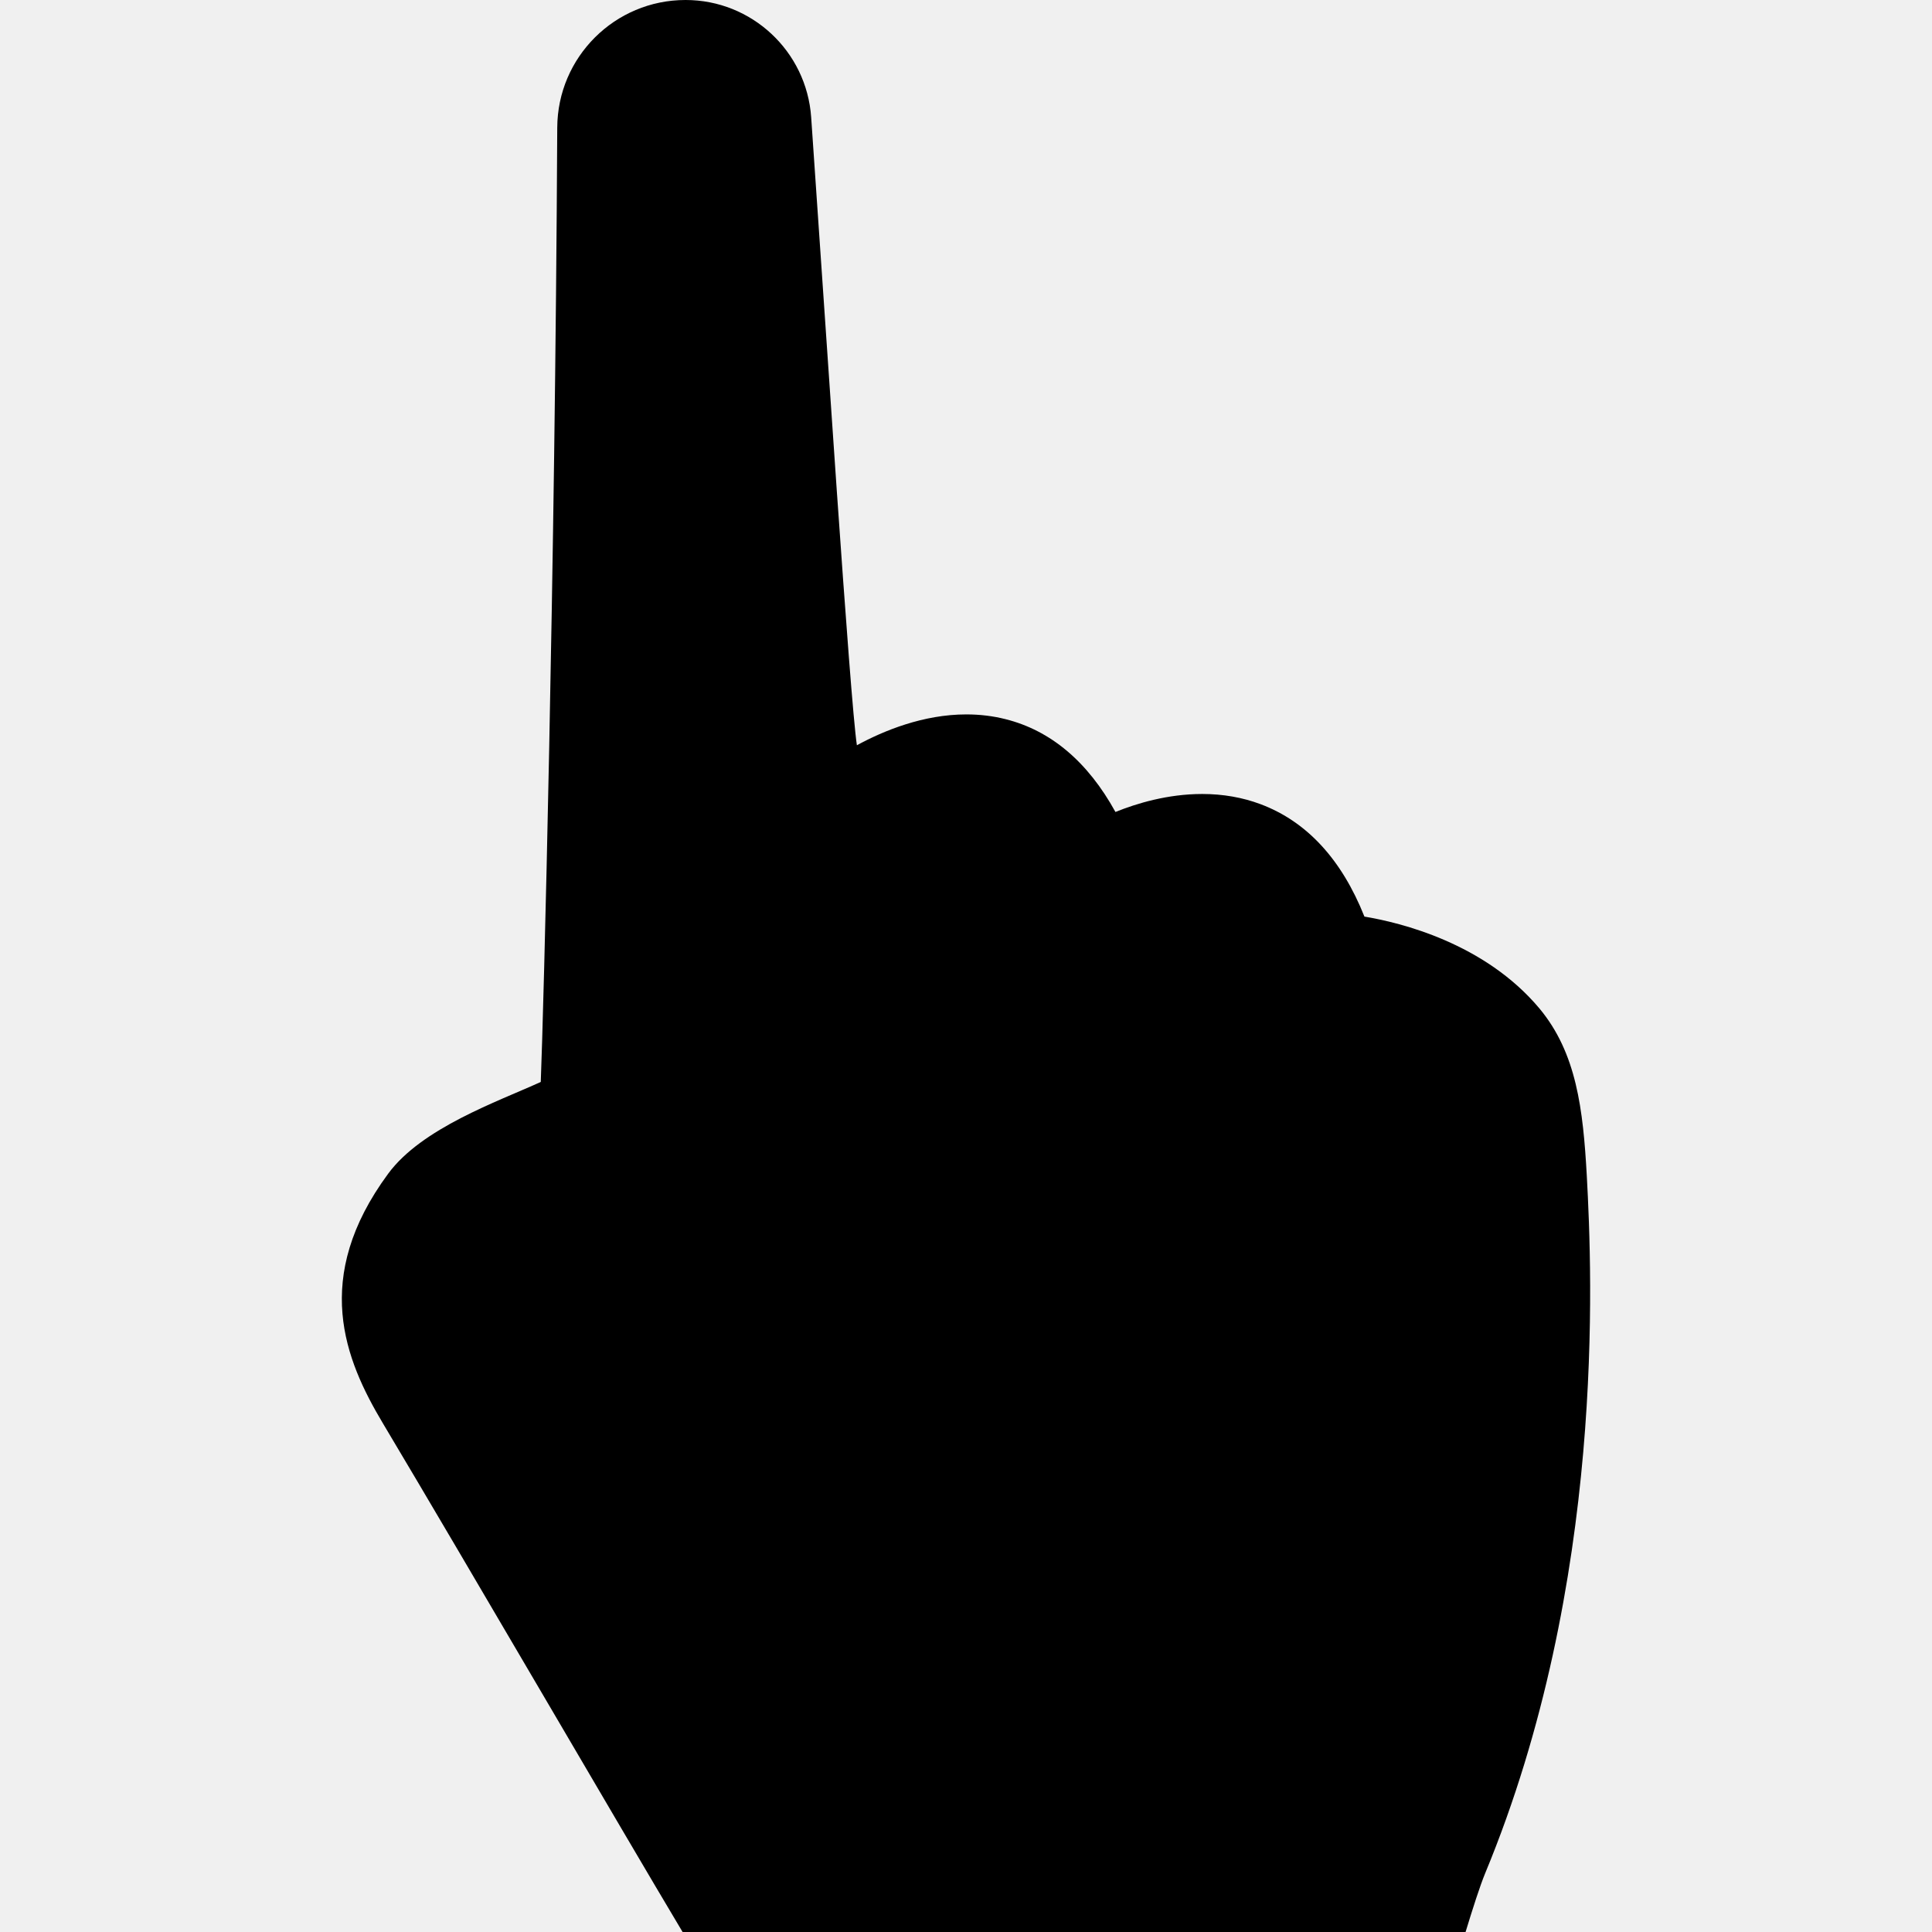
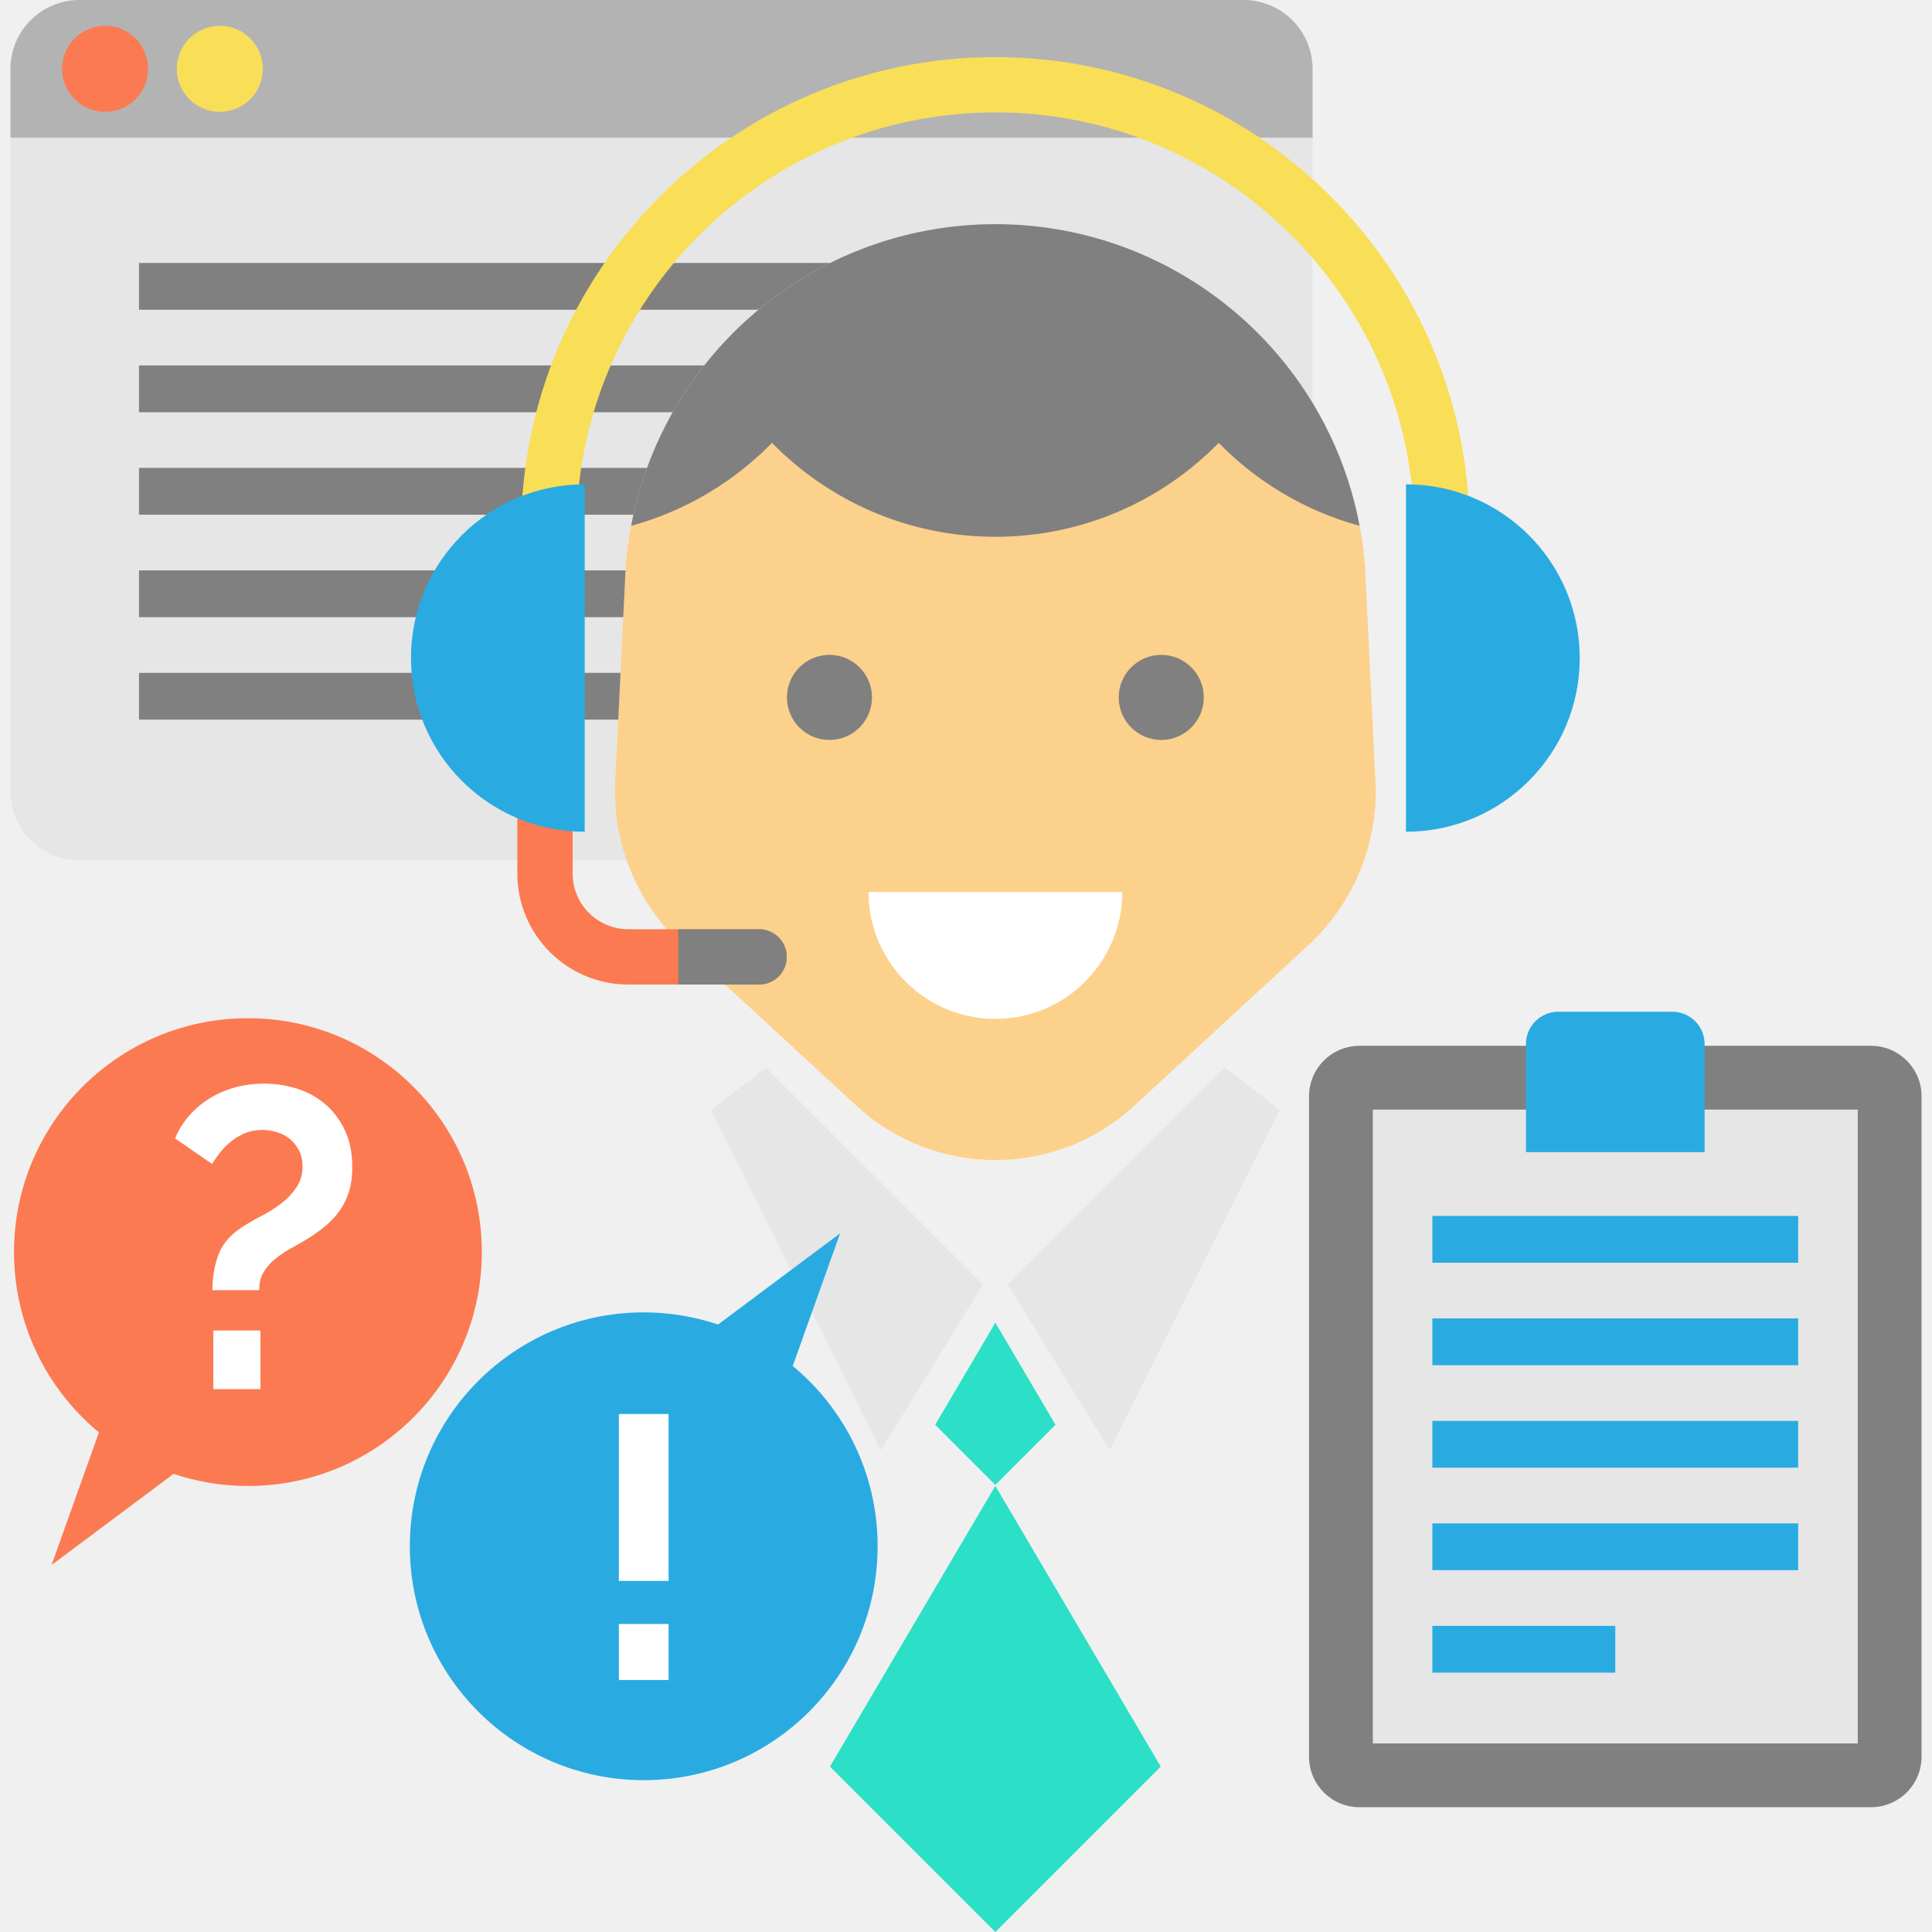
- <svg xmlns="http://www.w3.org/2000/svg" version="1.1" id="Capa_1" x="0px" y="0px" width="388.151px" height="388.15px" viewBox="0 0 388.151 388.15" style="enable-background:new 0 0 388.151 388.15;" xml:space="preserve">
+ <svg xmlns="http://www.w3.org/2000/svg" version="1.1" id="Layer_1" x="0px" y="0px" viewBox="0 0 454.189 454.189" style="enable-background:new 0 0 454.189 454.189;" xml:space="preserve">
  <g>
    <g>
-       <path d="M294.442,388.15c1.393-4.576,2.918-9.344,3.938-11.8c24.241-58.511,21.491-120.33,20.417-140.134    c-0.745-13.367-2.054-24.655-9.518-33.615c-11.025-13.153-27.935-17.248-35.158-18.452c-4.588-11.529-11.602-19.11-20.867-22.584    c-3.621-1.36-7.572-2.048-11.715-2.048c-6.966,0-13.229,1.91-17.438,3.615c-5.566-10.104-12.994-16.369-22.098-18.651    c-2.498-0.633-5.143-0.952-7.854-0.952c-8.67,0-16.603,3.27-21.995,6.197c-1.402-9.334-6.29-84.8-9.185-126.176    C162.045,10.302,151.026,0,137.74,0h-0.018c-14.192,0-25.709,11.47-25.767,25.656c-0.435,89.7-2.765,178.297-3.312,191.718    c-8.713,3.963-23.89,9.253-30.643,18.41c-15.444,20.945-8.725,37.362-1.068,50.177c17.285,28.967,47.384,80.74,60.204,102.189    H294.442L294.442,388.15z" />
+       <path style="fill:#E6E6E6;" d="M308.568,16.225v169.831c0,7.511-5.104,13.836-12.042,15.676c-1.335,0.357-2.737,0.546-4.18,0.546    H18.68c-8.961,0-16.223-7.262-16.223-16.223V16.225c0-8.961,7.262-16.223,16.223-16.223h273.666c1.443,0,2.845,0.189,4.18,0.546    C303.464,2.389,308.568,8.713,308.568,16.225z" />
+       <path style="fill:#B3B3B3;" d="M308.566,16.223v16.142H2.456V16.223C2.456,7.262,9.718,0,18.678,0h273.666    C301.305,0,308.566,7.262,308.566,16.223z" />
+       <circle style="fill:#FC7A51;" cx="24.706" cy="16.182" r="10.114" />
+       <circle style="fill:#F9DE58;" cx="51.676" cy="16.182" r="10.114" />
+     </g>
+     <g>
+       <rect x="32.676" y="61.817" style="fill:#808080;" width="235" height="11" />
+       <rect x="32.676" y="85.908" style="fill:#808080;" width="235" height="11" />
+       <rect x="32.676" y="109.999" style="fill:#808080;" width="235" height="11" />
+       <rect x="32.676" y="134.091" style="fill:#808080;" width="235" height="11" />
+       <rect x="32.676" y="158.182" style="fill:#808080;" width="235" height="11" />
+     </g>
+     <path style="fill:#FCD18B;" d="M307.569,222.203l-40.93,37.75c-18.44,17.01-46.85,17.01-65.29,0l-40.92-37.75   c-11.06-10.2-16.84-24.89-15.72-39.89l2.38-49c0.25-3.29,0.67-6.53,1.28-9.7c2.84-15.07,9.53-28.71,18.98-39.91   c4.2-4.99,8.95-9.49,14.15-13.41c14.64-11.07,32.85-17.59,52.5-17.59s37.86,6.53,52.5,17.59c2.35,1.77,4.61,3.66,6.77,5.66   c2.61,2.43,5.08,5.01,7.38,7.74c9.45,11.2,16.14,24.84,18.98,39.92c0.61,3.17,1.03,6.41,1.28,9.7l2.37,49   C324.409,197.312,318.618,212.003,307.569,222.203z" />
+     <path style="fill:#FFFFFF;" d="M263.829,209.692c0,3.104-0.476,6.099-1.357,8.906c-3.79,12.127-15.107,20.925-28.474,20.925   c-13.375,0-24.692-8.797-28.474-20.925c-0.881-2.808-1.357-5.802-1.357-8.906H263.829z" />
+     <path style="fill:#F9DE58;" d="M345.49,124.923h-13c0-54.31-44.185-98.495-98.494-98.495c-54.311,0-98.495,44.185-98.495,98.495   h-13c0-61.479,50.017-111.495,111.495-111.495S345.49,63.445,345.49,124.923z" />
+     <path style="fill:#808080;" d="M319.629,123.613c-2.84-15.08-9.53-28.72-18.98-39.92c-2.3-2.73-4.77-5.31-7.38-7.74   c-1.045-0.969-2.118-1.907-3.209-2.824c-0.219-0.184-0.446-0.357-0.667-0.538c-0.894-0.736-1.798-1.459-2.72-2.159   c-0.059-0.045-0.115-0.094-0.174-0.138c-0.002,0.002-0.004,0.004-0.007,0.005c-14.643-11.057-32.847-17.595-52.493-17.595   c-19.651,0-37.86,6.529-52.498,17.592c0,0-0.001-0.001-0.002-0.002c-0.022,0.017-0.042,0.035-0.064,0.051   c-1.208,0.915-2.391,1.86-3.549,2.835c-0.112,0.094-0.225,0.188-0.337,0.282c-1.108,0.943-2.191,1.915-3.251,2.911   c-0.127,0.12-0.256,0.237-0.383,0.357c-1.066,1.015-2.104,2.058-3.117,3.125c-0.093,0.098-0.188,0.193-0.28,0.291   c-1.088,1.156-2.145,2.342-3.169,3.557c-9.45,11.2-16.14,24.84-18.98,39.91c12.765-3.477,24.129-10.323,33.119-19.504   c13.34,13.625,31.938,22.084,52.511,22.084c20.574,0,39.164-8.459,52.5-22.079C295.493,113.295,306.862,120.141,319.629,123.613z" />
+     <g>
+       <circle style="fill:#808080;" cx="194.995" cy="163.953" r="10" />
+       <circle style="fill:#808080;" cx="272.995" cy="163.953" r="10" />
+     </g>
+     <g>
+       <polygon style="fill:#E6E6E6;" points="180.095,250.953 231.095,301.953 207.095,340.953 167.095,260.953   " />
+       <polygon style="fill:#E6E6E6;" points="287.895,250.953 236.895,301.953 260.895,340.953 300.895,260.953   " />
+     </g>
+     <polygon style="fill:#2BE0C6;" points="248.137,334.953 233.995,310.953 219.853,334.953 233.995,349.095  " />
+     <polygon style="fill:#2BE0C6;" points="272.881,415.304 233.995,349.313 195.11,415.304 233.995,454.189  " />
+     <path style="fill:#FC7A51;" d="M184.959,224.953c0,1.8-0.73,3.42-1.9,4.6c-1.18,1.17-2.8,1.9-4.6,1.9h-30.73   c-14.42,0-26.11-11.69-26.11-26.11v-17.39h13v17.39c0,7.24,5.87,13.11,13.11,13.11h30.73   C182.049,218.453,184.959,221.362,184.959,224.953z" />
+     <g>
+       <path style="fill:#29ABE2;" d="M137.457,113.853c-22.556,0-40.841,18.285-40.841,40.841s18.285,40.841,40.841,40.841" />
+       <path style="fill:#29ABE2;" d="M330.533,113.853c22.556,0,40.841,18.285,40.841,40.841s-18.285,40.841-40.841,40.841" />
+     </g>
+     <path style="fill:#808080;" d="M184.959,224.953c0,1.8-0.73,3.42-1.9,4.6c-1.18,1.17-2.8,1.9-4.6,1.9h-19v-13h19   C182.049,218.453,184.959,221.362,184.959,224.953z" />
+     <g>
+       <path style="fill:#808080;" d="M439.846,424.854H319.62c-6.565,0-11.887-5.322-11.887-11.887V257.741    c0-6.565,5.322-11.887,11.887-11.887h120.227c6.565,0,11.887,5.322,11.887,11.887v155.227    C451.733,419.532,446.411,424.854,439.846,424.854z" />
+       <rect x="322.733" y="260.854" style="fill:#E6E6E6;" width="114" height="149" />
+       <path style="fill:#29ABE2;" d="M393.161,237.854h-26.855c-4.182,0-7.572,3.39-7.572,7.572v25.428h42v-25.428    C400.733,241.244,397.342,237.854,393.161,237.854z" />
+       <g>
+         <rect x="336.733" y="285.854" style="fill:#29ABE2;" width="86" height="11" />
+         <rect x="336.733" y="309.946" style="fill:#29ABE2;" width="86" height="11" />
+         <rect x="336.733" y="334.037" style="fill:#29ABE2;" width="86" height="11" />
+         <rect x="336.733" y="358.128" style="fill:#29ABE2;" width="86" height="11" />
+         <rect x="336.733" y="382.22" style="fill:#29ABE2;" width="43" height="11" />
+       </g>
+     </g>
+     <path style="fill:#FC7A51;" d="M58.285,239.366c-30.369,0-54.987,24.619-54.987,54.987c0,17.057,7.768,32.3,19.958,42.385   l-11.133,31.173l28.672-21.413l-0.013-0.02c5.5,1.846,11.382,2.862,17.504,2.862c30.368,0,54.987-24.619,54.987-54.987   S88.654,239.366,58.285,239.366z" />
+     <g>
+       <path style="fill:#FFFFFF;" d="M49.943,303.296c0-3.263,0.533-6.194,1.599-8.792c1.065-2.598,3.263-4.861,6.594-6.794    c0.999-0.599,2.231-1.282,3.697-2.048c1.464-0.765,2.897-1.681,4.296-2.747c1.399-1.065,2.58-2.314,3.547-3.747    c0.965-1.431,1.449-3.08,1.449-4.945c0-1.399-0.267-2.63-0.799-3.697c-0.534-1.065-1.233-1.964-2.098-2.697    c-0.867-0.732-1.883-1.282-3.047-1.649c-1.166-0.365-2.348-0.549-3.546-0.549c-1.466,0-2.798,0.25-3.997,0.749    s-2.282,1.133-3.247,1.898c-0.967,0.767-1.833,1.633-2.598,2.598c-0.766,0.966-1.416,1.883-1.948,2.748l-8.692-5.995    c0.865-2.064,2.014-3.896,3.447-5.495c1.431-1.599,3.063-2.947,4.895-4.046c1.831-1.099,3.812-1.931,5.945-2.497    c2.131-0.565,4.329-0.849,6.594-0.849c2.531,0,5.029,0.367,7.494,1.099c2.463,0.734,4.678,1.898,6.644,3.497    c1.964,1.599,3.562,3.647,4.795,6.144c1.232,2.498,1.848,5.479,1.848,8.942c0,2.132-0.249,4.013-0.749,5.645    c-0.499,1.633-1.217,3.114-2.148,4.446c-0.933,1.333-2.033,2.532-3.297,3.597c-1.266,1.066-2.698,2.098-4.296,3.097    c-1.333,0.799-2.665,1.566-3.997,2.298c-1.333,0.734-2.548,1.549-3.647,2.448c-1.099,0.899-1.998,1.932-2.698,3.097    c-0.699,1.166-1.049,2.582-1.049,4.246H49.943V303.296z M50.143,326.574v-13.787h11.09v13.787H50.143z" />
+     </g>
+     <g>
+       <path style="fill:#29ABE2;" d="M186.362,321.124l11.133-31.173l-28.672,21.413l0.013,0.02c-5.5-1.846-11.382-2.862-17.504-2.862    c-30.369,0-54.987,24.619-54.987,54.987s24.618,54.987,54.987,54.987c30.368,0,54.987-24.619,54.987-54.987    C206.32,346.452,198.552,331.21,186.362,321.124z" />
+       <g>
+         <path style="fill:#FFFFFF;" d="M145.49,371.66v-39.244h11.687v39.244H145.49z M145.49,394.945v-13.168h11.687v13.168H145.49z" />
+       </g>
    </g>
  </g>
  <g>
</g>
  <g>
</g>
  <g>
</g>
  <g>
</g>
  <g>
</g>
  <g>
</g>
  <g>
</g>
  <g>
</g>
  <g>
</g>
  <g>
</g>
  <g>
</g>
  <g>
</g>
  <g>
</g>
  <g>
</g>
  <g>
</g>
</svg>
